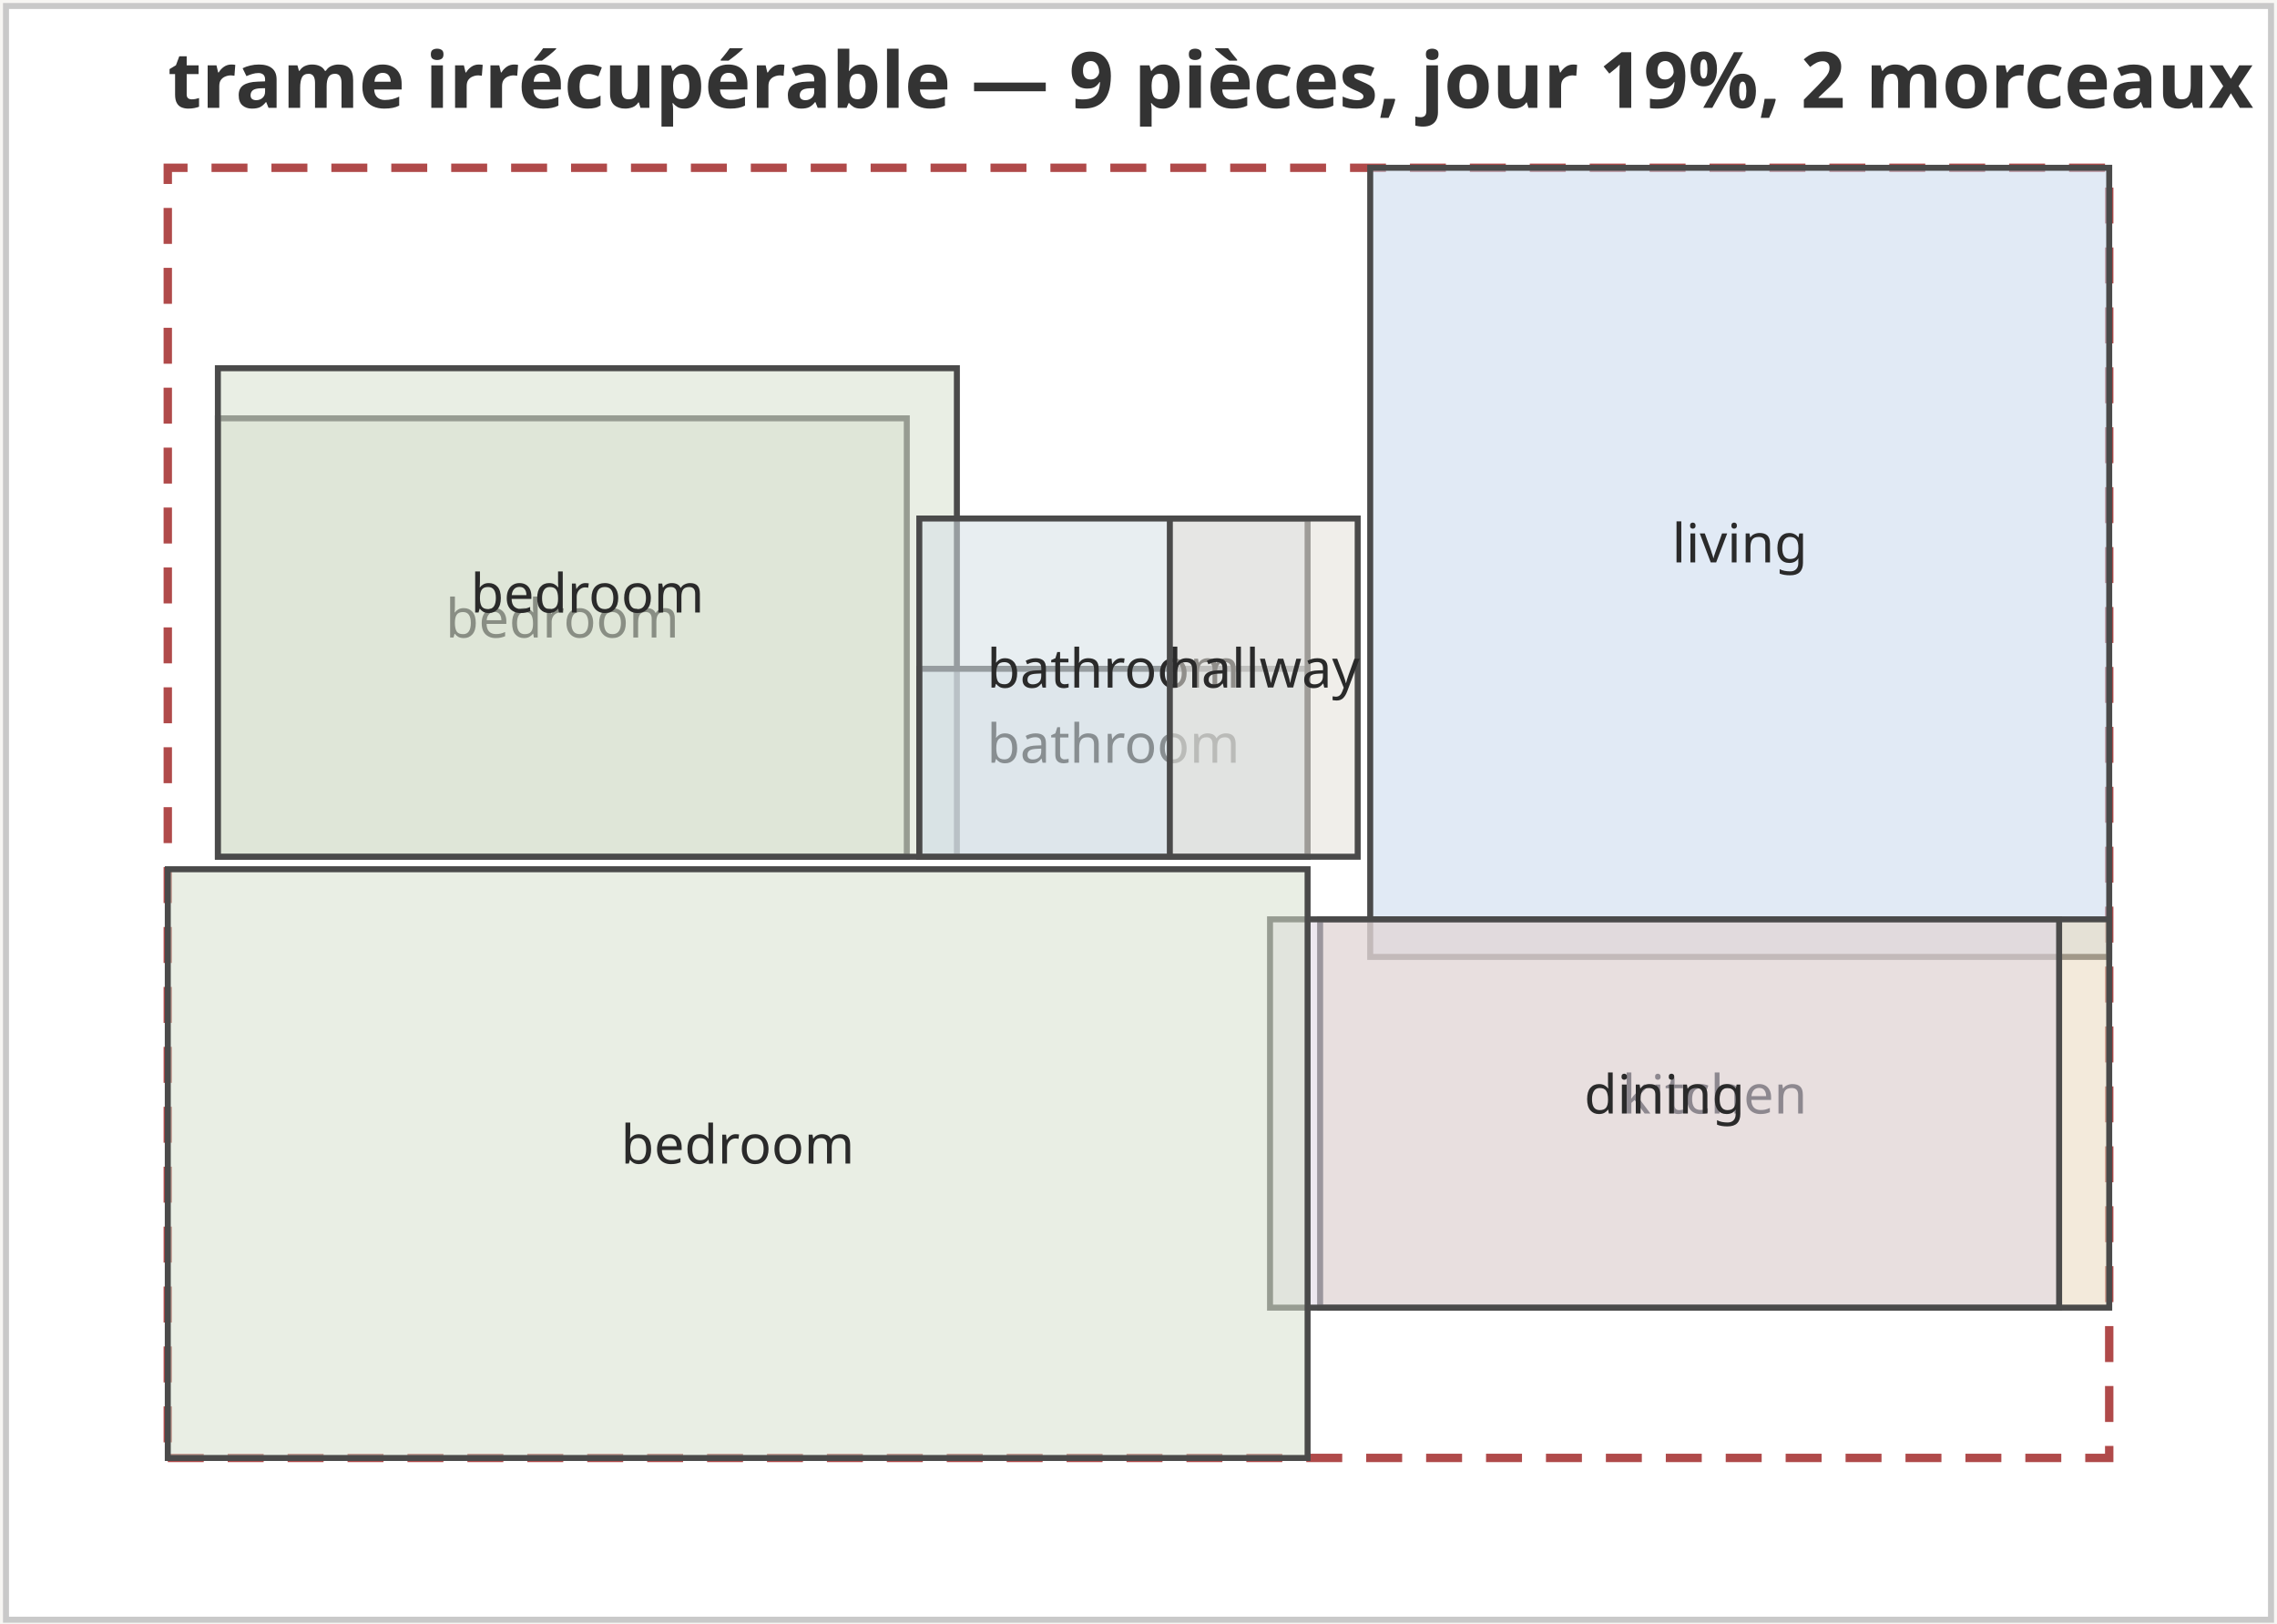
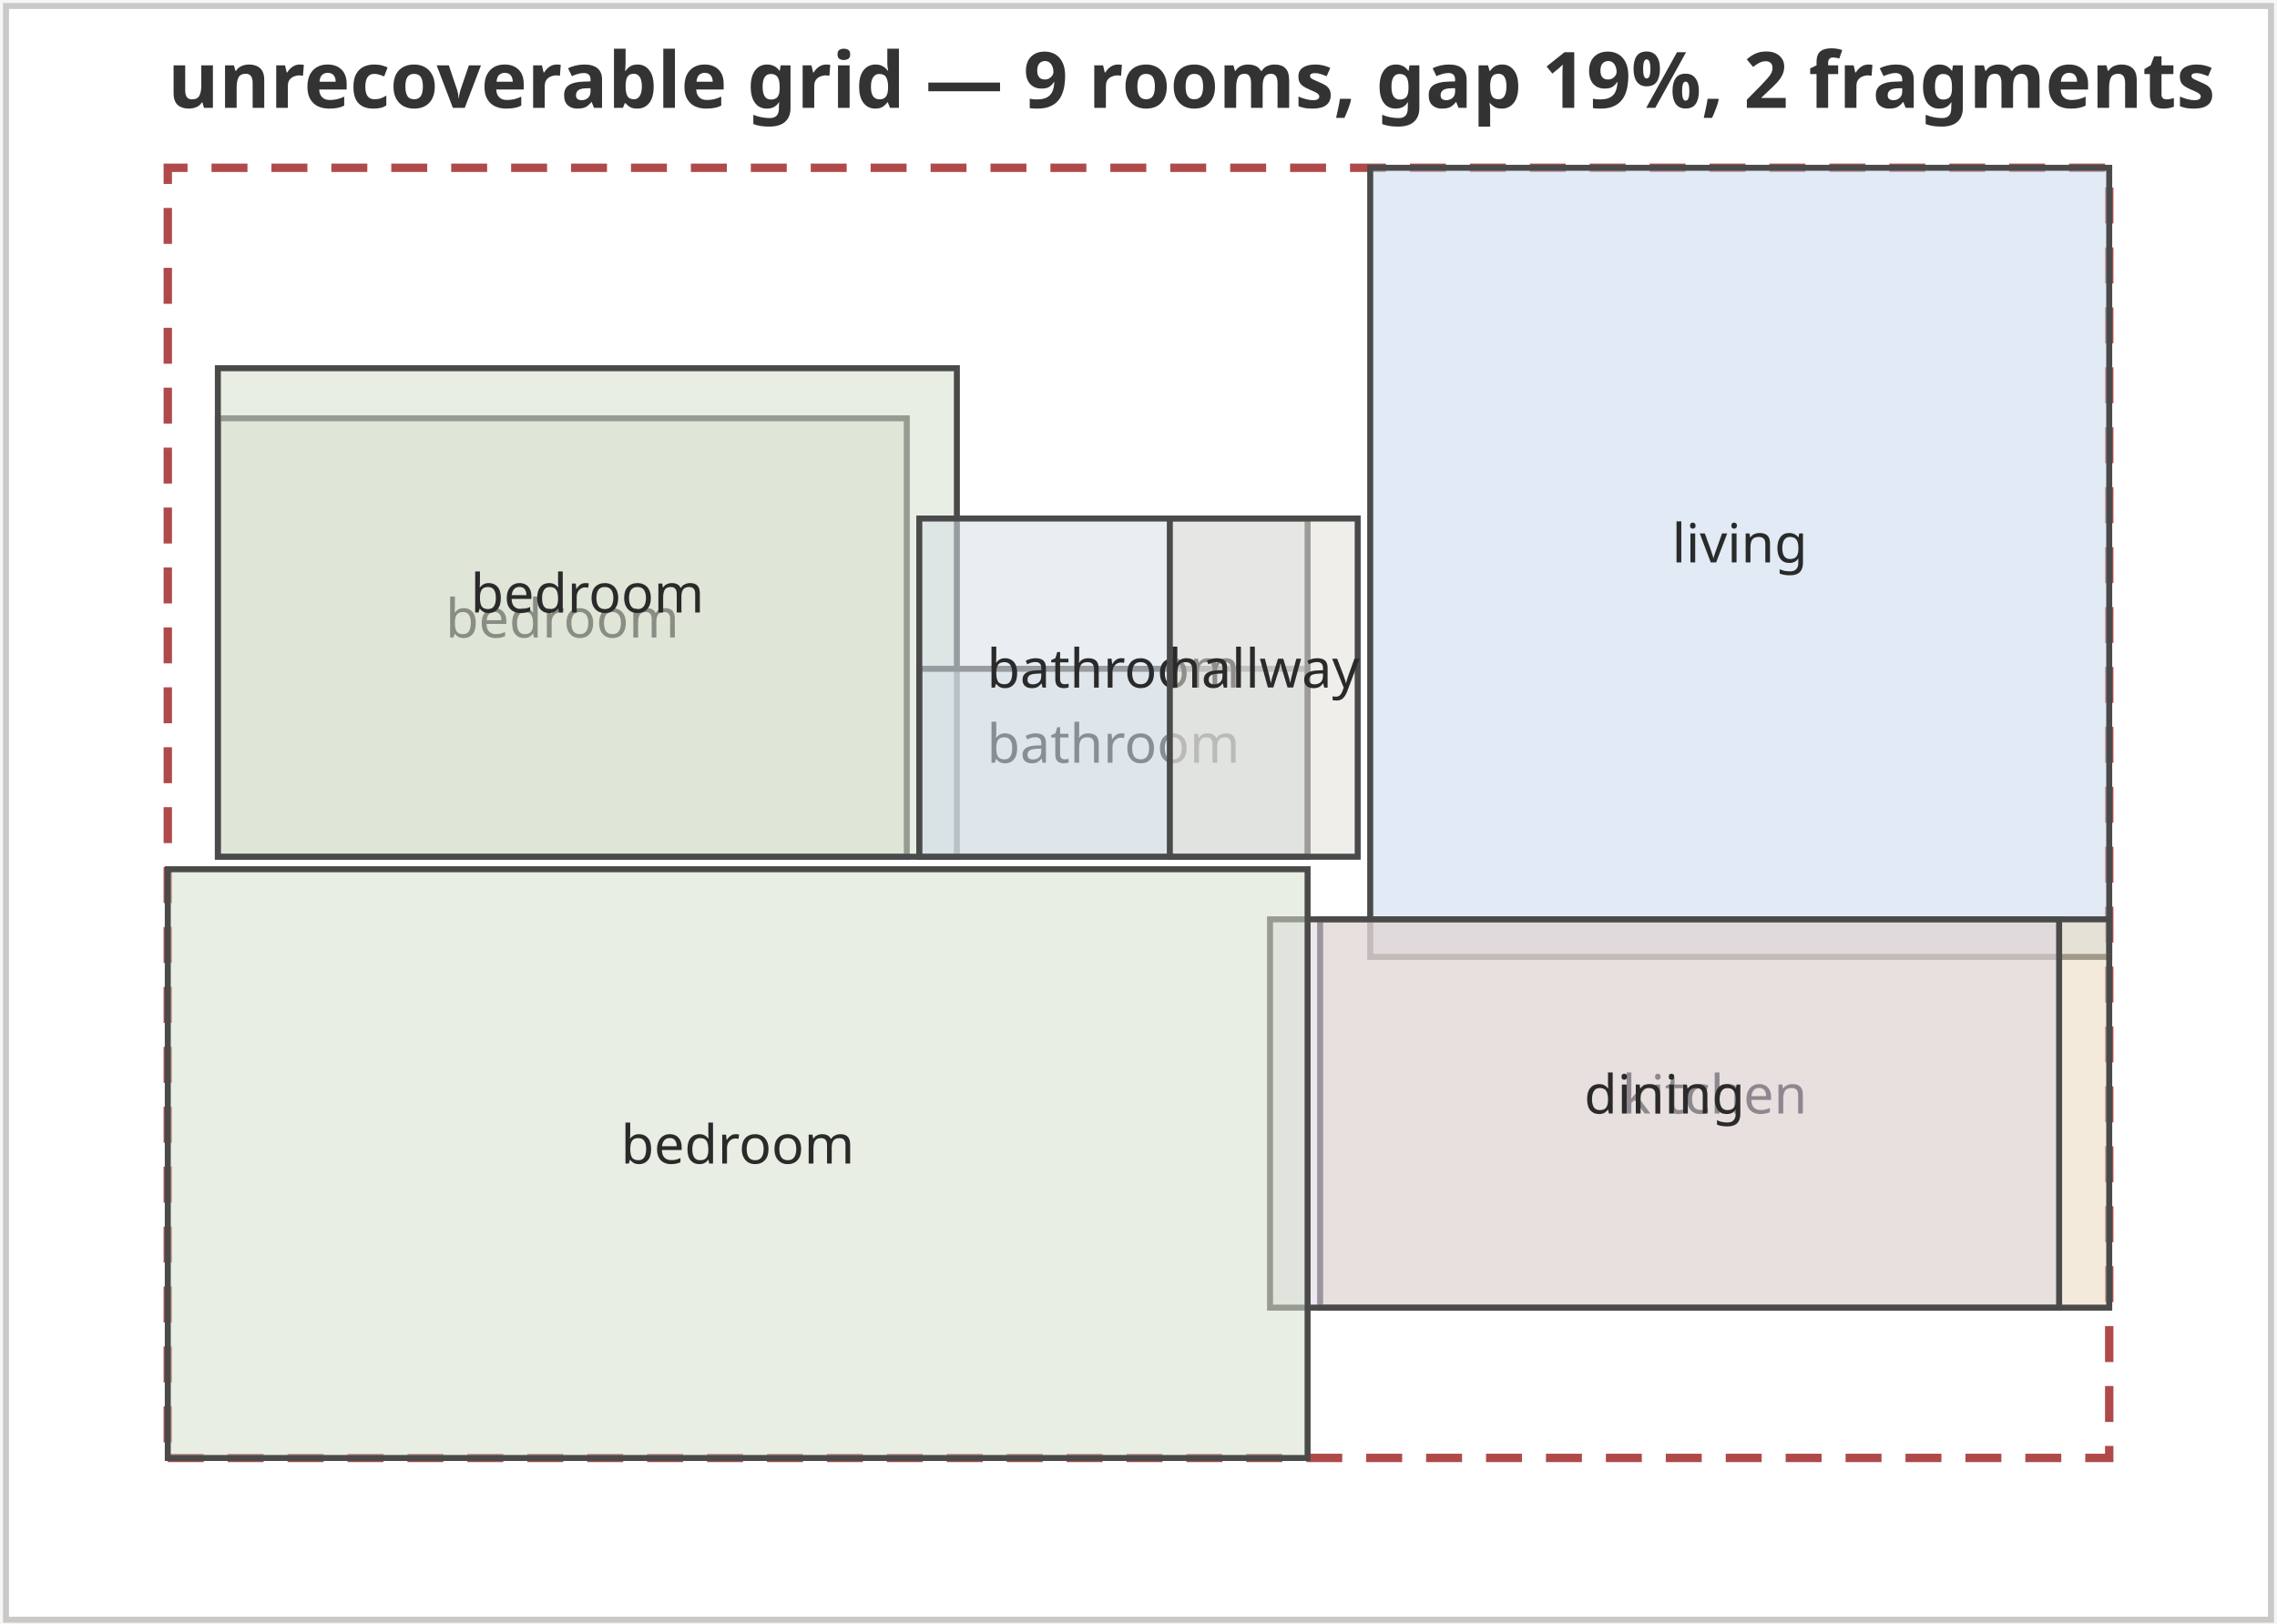
<svg xmlns="http://www.w3.org/2000/svg" width="380" height="271" viewBox="0 0 380 271">
  <rect width="380" height="271" fill="#f7f6f3" />
  <rect x="1.0" y="1" width="378.0" height="269.3" fill="#ffffff" stroke="#c9c9c9" stroke-width="1" />
-   <text x="28.0" y="18" font-family="system-ui,sans-serif" font-size="13" font-weight="600" fill="#333">trame irrécupérable — 9 pièces, jour 19%, 2 morceaux</text>
+   <text x="28.0" y="18" font-family="system-ui,sans-serif" font-size="13" font-weight="600" fill="#333">unrecoverable grid — 9 rooms, gap 19%, 2 fragments</text>
  <polygon points="28.00,243.30 352.00,243.30 352.00,28.00 28.00,28.00" fill="none" stroke="#b04a4a" stroke-width="1.4" stroke-dasharray="6 4" />
  <rect x="228.67" y="28.00" width="123.33" height="131.69" fill="#c8d9ec" fill-opacity="0.55" stroke="#4a4a4a" stroke-width="1" />
  <text x="290.34" y="93.85" text-anchor="middle" font-family="system-ui,sans-serif" font-size="9" fill="#2a2a2a">living</text>
  <rect x="220.31" y="153.42" width="131.69" height="64.80" fill="#e8d9bd" fill-opacity="0.55" stroke="#4a4a4a" stroke-width="1" />
  <text x="286.15" y="185.82" text-anchor="middle" font-family="system-ui,sans-serif" font-size="9" fill="#2a2a2a">kitchen</text>
  <rect x="211.95" y="153.42" width="131.69" height="64.80" fill="#ded4e2" fill-opacity="0.55" stroke="#4a4a4a" stroke-width="1" />
  <text x="277.79" y="185.82" text-anchor="middle" font-family="system-ui,sans-serif" font-size="9" fill="#2a2a2a">dining</text>
  <rect x="28.00" y="145.06" width="190.22" height="98.25" fill="#d6e0cd" fill-opacity="0.55" stroke="#4a4a4a" stroke-width="1" />
  <text x="123.11" y="194.18" text-anchor="middle" font-family="system-ui,sans-serif" font-size="9" fill="#2a2a2a">bedroom</text>
  <rect x="36.36" y="69.81" width="114.97" height="73.16" fill="#d6e0cd" fill-opacity="0.55" stroke="#4a4a4a" stroke-width="1" />
  <text x="93.85" y="106.39" text-anchor="middle" font-family="system-ui,sans-serif" font-size="9" fill="#2a2a2a">bedroom</text>
  <rect x="36.36" y="61.45" width="123.33" height="81.52" fill="#d6e0cd" fill-opacity="0.55" stroke="#4a4a4a" stroke-width="1" />
  <text x="98.03" y="102.21" text-anchor="middle" font-family="system-ui,sans-serif" font-size="9" fill="#2a2a2a">bedroom</text>
  <rect x="153.42" y="111.61" width="64.80" height="31.35" fill="#d5dfe6" fill-opacity="0.55" stroke="#4a4a4a" stroke-width="1" />
  <text x="185.82" y="127.29" text-anchor="middle" font-family="system-ui,sans-serif" font-size="9" fill="#2a2a2a">bathroom</text>
  <rect x="153.42" y="86.53" width="64.80" height="56.44" fill="#d5dfe6" fill-opacity="0.55" stroke="#4a4a4a" stroke-width="1" />
  <text x="185.82" y="114.75" text-anchor="middle" font-family="system-ui,sans-serif" font-size="9" fill="#2a2a2a">bathroom</text>
  <rect x="195.23" y="86.53" width="31.35" height="56.44" fill="#e4e0d8" fill-opacity="0.55" stroke="#4a4a4a" stroke-width="1" />
  <text x="210.90" y="114.75" text-anchor="middle" font-family="system-ui,sans-serif" font-size="9" fill="#2a2a2a">hallway</text>
</svg>
